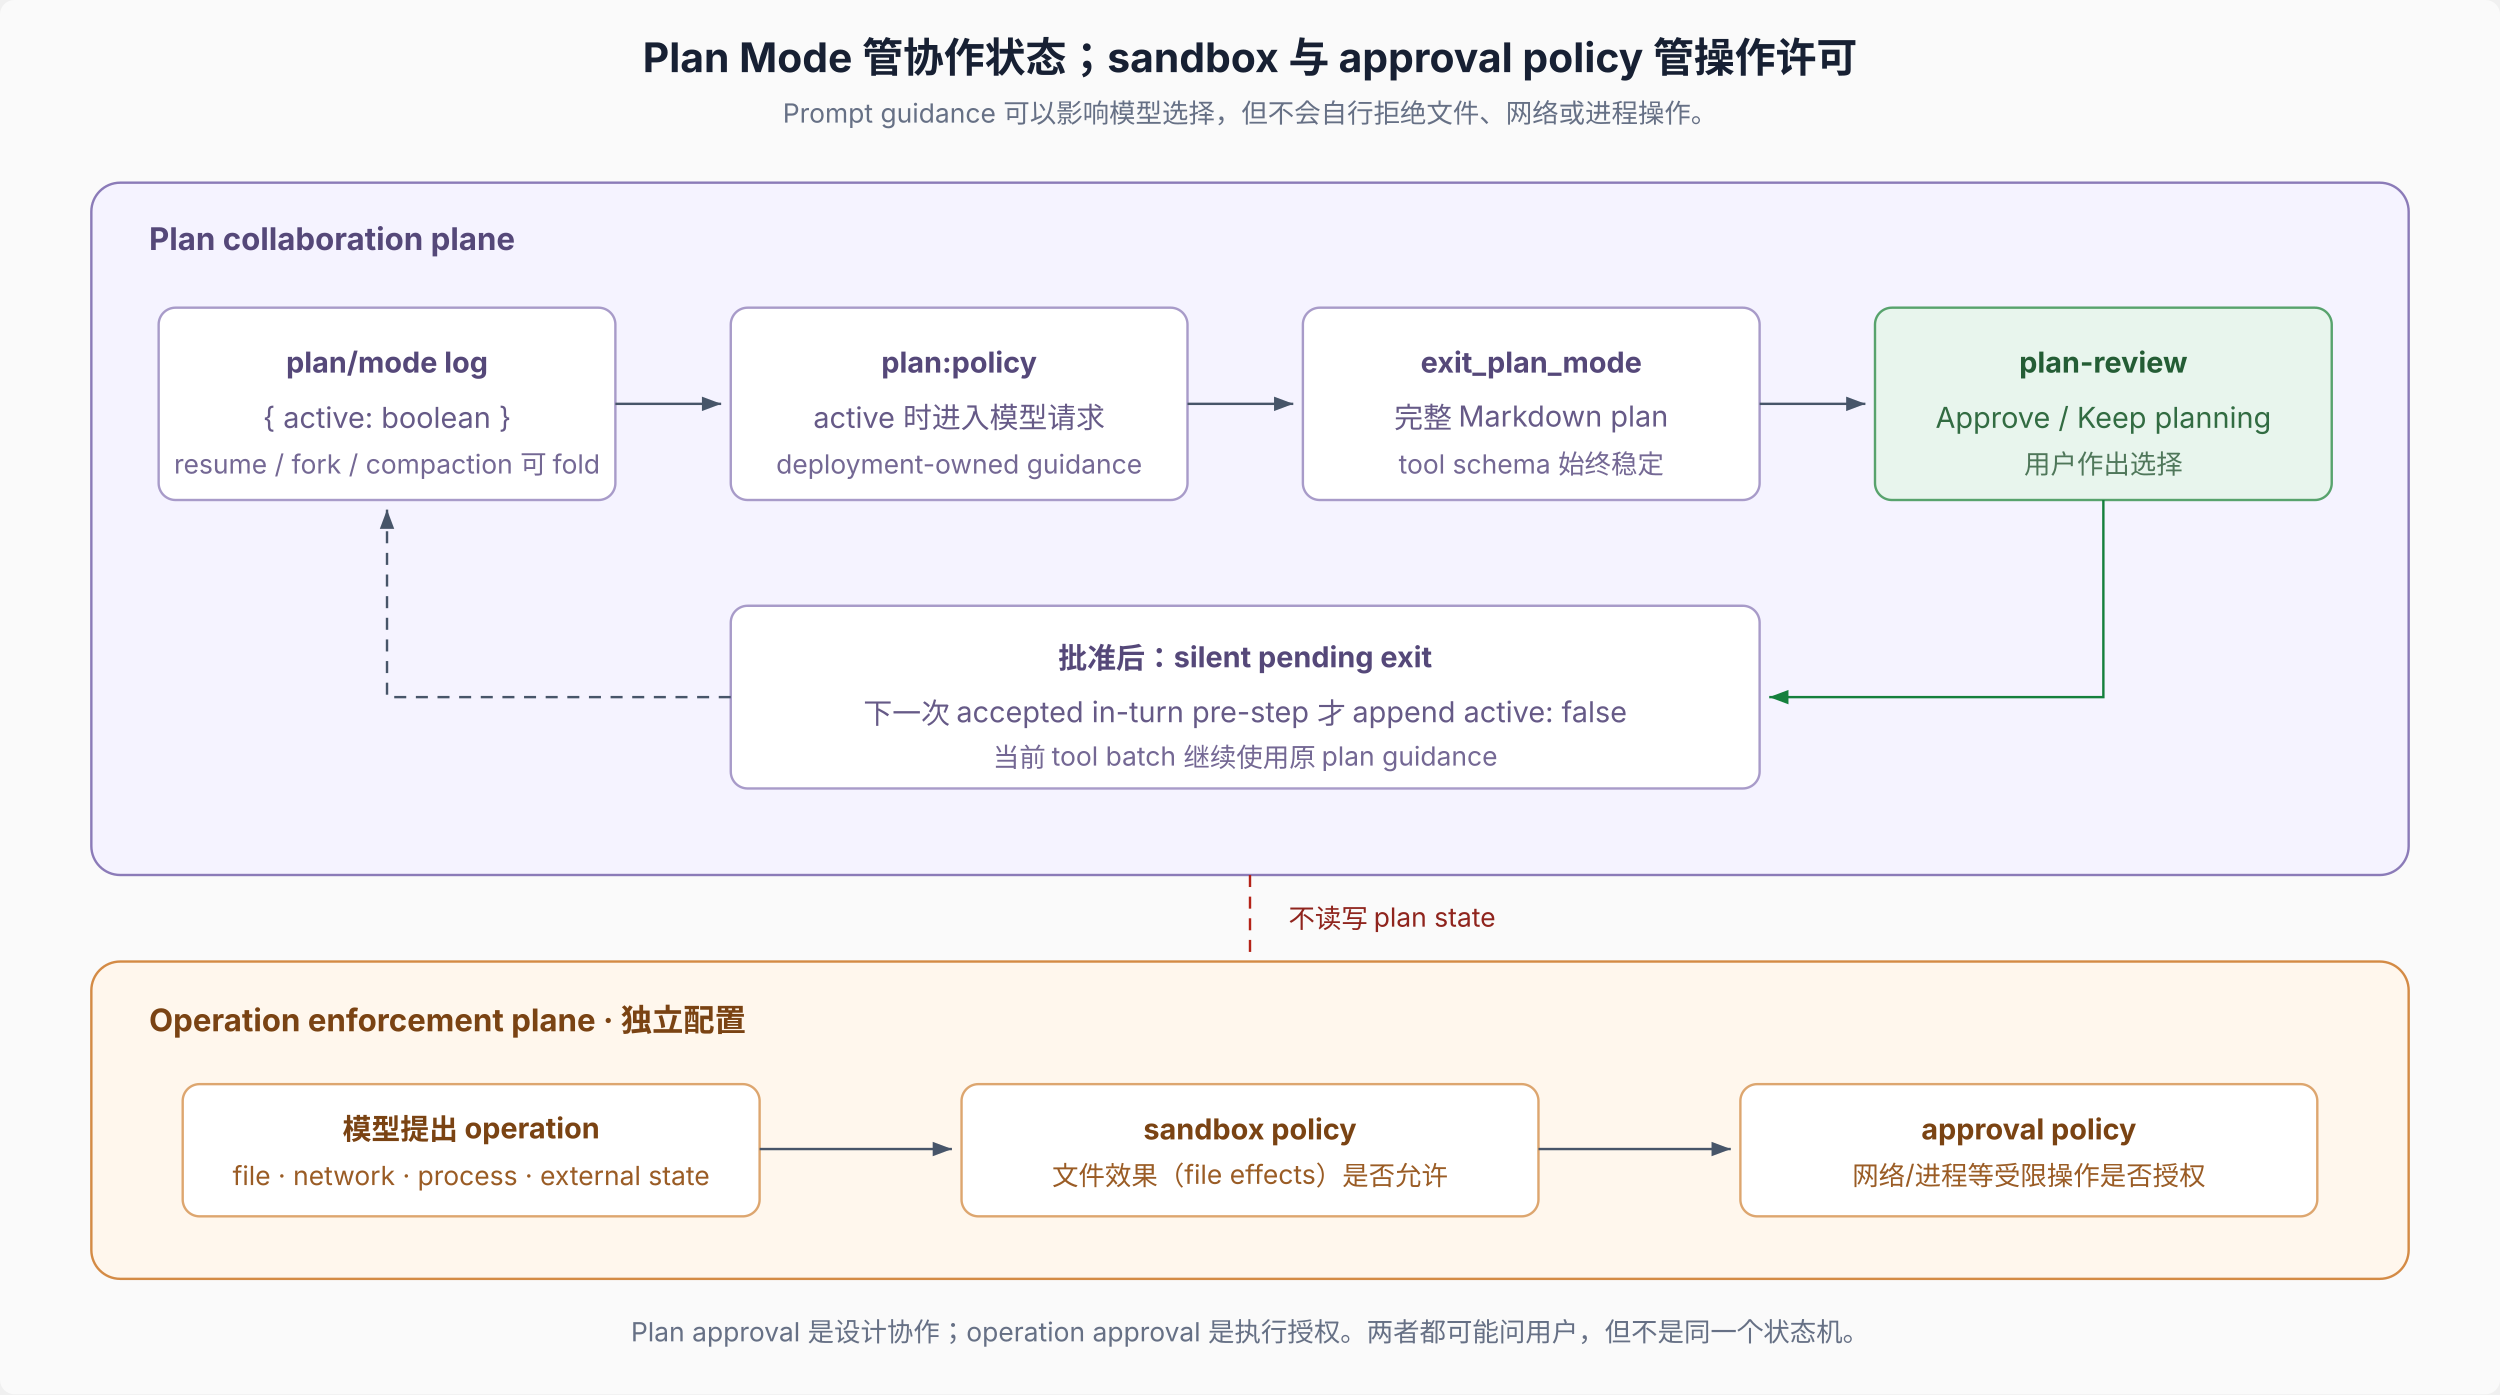
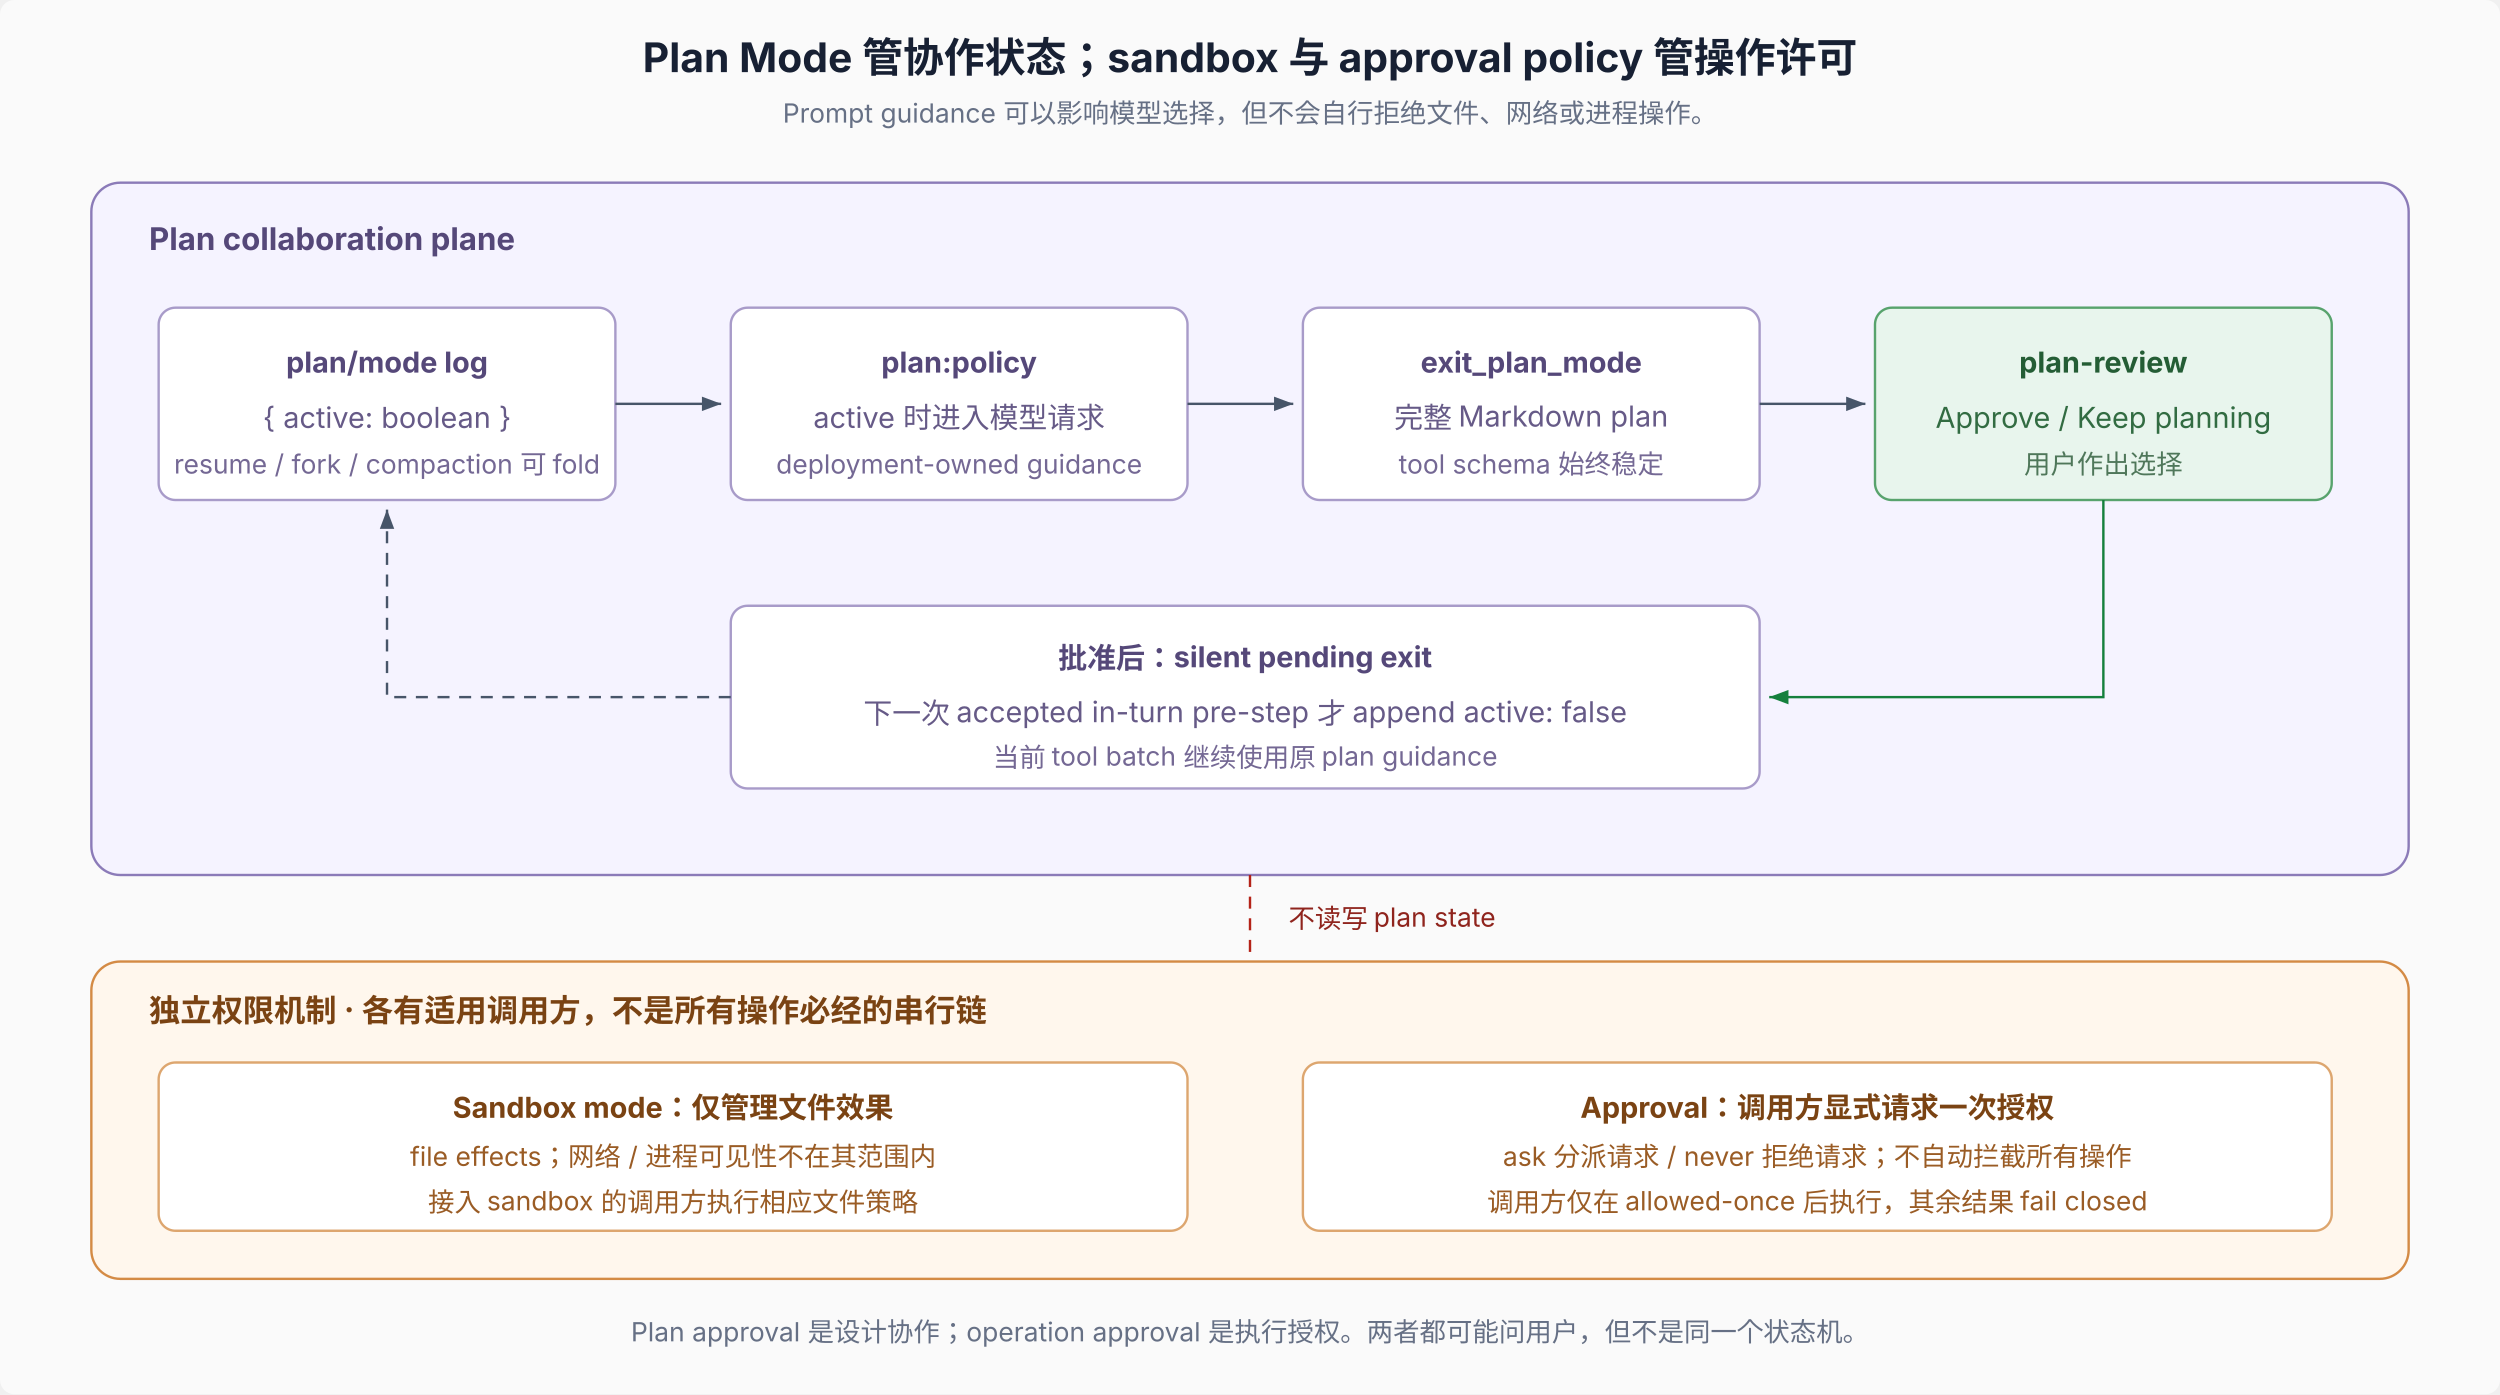
<svg xmlns="http://www.w3.org/2000/svg" width="1040" height="580" viewBox="0 0 1040 580" role="img" aria-labelledby="title desc" font-family="system-ui, -apple-system, 'PingFang SC', 'Noto Sans SC', sans-serif" font-size="12">
  <defs>
    <marker id="arr" markerWidth="8" markerHeight="6" refX="8" refY="3" orient="auto">
      <path d="M0,0 L8,3 L0,6 Z" fill="#475569" />
    </marker>
    <marker id="arrg" markerWidth="8" markerHeight="6" refX="8" refY="3" orient="auto">
      <path d="M0,0 L8,3 L0,6 Z" fill="#15803d" />
    </marker>
  </defs>
  <rect width="1040" height="580" rx="6" fill="#fafafa" />
  <text x="520" y="30" text-anchor="middle" font-size="17" font-weight="700" fill="#172033">Plan Mode 管协作状态；sandbox 与 approval policy 管操作许可</text>
  <text x="520" y="51" text-anchor="middle" font-size="11" fill="#667085">Prompt guidance 可以影响模型选择，但不会自行拒绝文件、网络或进程操作。</text>
  <rect x="38" y="76" width="964" height="288" rx="12" fill="#f5f3ff" stroke="#8b7bb8" />
  <text x="62" y="104" font-size="13" font-weight="700" fill="#554879">Plan collaboration plane</text>
  <rect x="66" y="128" width="190" height="80" rx="7" fill="#fff" stroke="#a89bc9" />
  <text x="161" y="155" text-anchor="middle" font-weight="700" fill="#554879">plan/mode log</text>
  <text x="161" y="178" text-anchor="middle" fill="#665a87">{ active: boolean }</text>
  <text x="161" y="197" text-anchor="middle" font-size="11" fill="#746894">resume / fork / compaction 可 fold</text>
  <rect x="304" y="128" width="190" height="80" rx="7" fill="#fff" stroke="#a89bc9" />
  <text x="399" y="155" text-anchor="middle" font-weight="700" fill="#554879">plan:policy</text>
  <text x="399" y="178" text-anchor="middle" fill="#665a87">active 时进入模型请求</text>
  <text x="399" y="197" text-anchor="middle" font-size="11" fill="#746894">deployment-owned guidance</text>
  <rect x="542" y="128" width="190" height="80" rx="7" fill="#fff" stroke="#a89bc9" />
  <text x="637" y="155" text-anchor="middle" font-weight="700" fill="#554879">exit_plan_mode</text>
  <text x="637" y="178" text-anchor="middle" fill="#665a87">完整 Markdown plan</text>
  <text x="637" y="197" text-anchor="middle" font-size="11" fill="#746894">tool schema 始终稳定</text>
  <rect x="780" y="128" width="190" height="80" rx="7" fill="#e8f5ed" stroke="#58a36d" />
  <text x="875" y="155" text-anchor="middle" font-weight="700" fill="#245d35">plan-review</text>
  <text x="875" y="178" text-anchor="middle" fill="#326c42">Approve / Keep planning</text>
  <text x="875" y="197" text-anchor="middle" font-size="11" fill="#4f775a">用户作出选择</text>
  <line x1="256" y1="168" x2="300" y2="168" stroke="#475569" marker-end="url(#arr)" />
  <line x1="494" y1="168" x2="538" y2="168" stroke="#475569" marker-end="url(#arr)" />
  <line x1="732" y1="168" x2="776" y2="168" stroke="#475569" marker-end="url(#arr)" />
  <rect x="304" y="252" width="428" height="76" rx="7" fill="#fff" stroke="#a89bc9" />
  <text x="518" y="278" text-anchor="middle" font-weight="700" fill="#554879">批准后：silent pending exit</text>
  <text x="518" y="301" text-anchor="middle" fill="#665a87">下一次 accepted in-turn pre-step 才 append active: false</text>
  <text x="518" y="319" text-anchor="middle" font-size="11" fill="#746894">当前 tool batch 继续使用原 plan guidance</text>
  <path d="M875 208 L875 290 L736 290" fill="none" stroke="#15803d" marker-end="url(#arrg)" />
  <path d="M304 290 L161 290 L161 212" fill="none" stroke="#475569" stroke-dasharray="5 4" marker-end="url(#arr)" />
  <rect x="38" y="400" width="964" height="132" rx="12" fill="#fff7ed" stroke="#d48b45" />
-   <text x="62" y="429" font-size="13" font-weight="700" fill="#7a4313">Operation enforcement plane · 独立配置</text>
-   <rect x="76" y="451" width="240" height="55" rx="7" fill="#fff" stroke="#dda66f" />
-   <text x="196" y="474" text-anchor="middle" font-weight="700" fill="#7a4313">模型提出 operation</text>
-   <text x="196" y="493" text-anchor="middle" font-size="11" fill="#9a5c25">file · network · process · external state</text>
-   <rect x="400" y="451" width="240" height="55" rx="7" fill="#fff" stroke="#dda66f" />
-   <text x="520" y="474" text-anchor="middle" font-weight="700" fill="#7a4313">sandbox policy</text>
-   <text x="520" y="493" text-anchor="middle" font-size="11" fill="#9a5c25">文件效果（file effects）是否允许</text>
-   <rect x="724" y="451" width="240" height="55" rx="7" fill="#fff" stroke="#dda66f" />
-   <text x="844" y="474" text-anchor="middle" font-weight="700" fill="#7a4313">approval policy</text>
-   <text x="844" y="493" text-anchor="middle" font-size="11" fill="#9a5c25">网络/进程等受限操作是否授权</text>
-   <line x1="316" y1="478" x2="396" y2="478" stroke="#475569" marker-end="url(#arr)" />
-   <line x1="640" y1="478" x2="720" y2="478" stroke="#475569" marker-end="url(#arr)" />
+   <text x="62" y="425" font-size="13" font-weight="700" fill="#7a4313">独立权限机制 · 各有适用调用方，不是所有操作必经的串行链</text>
+   <rect x="66" y="442" width="428" height="70" rx="7" fill="#fff" stroke="#dda66f" />
+   <text x="280" y="465" text-anchor="middle" font-weight="700" fill="#7a4313">Sandbox mode：仅管理文件效果</text>
+   <text x="280" y="485" text-anchor="middle" font-size="11" fill="#9a5c25">file effects；网络 / 进程可见性不在其范围内</text>
+   <text x="280" y="504" text-anchor="middle" font-size="11" fill="#9a5c25">接入 sandbox 的调用方执行相应文件策略</text>
+   <rect x="542" y="442" width="428" height="70" rx="7" fill="#fff" stroke="#dda66f" />
+   <text x="756" y="465" text-anchor="middle" font-weight="700" fill="#7a4313">Approval：调用方显式请求一次授权</text>
+   <text x="756" y="485" text-anchor="middle" font-size="11" fill="#9a5c25">ask 分派请求 / never 拒绝请求；不自动拦截所有操作</text>
+   <text x="756" y="504" text-anchor="middle" font-size="11" fill="#9a5c25">调用方仅在 allowed-once 后执行，其余结果 fail closed</text>
  <line x1="520" y1="364" x2="520" y2="396" stroke="#b42318" stroke-dasharray="5 4" />
  <text x="536" y="386" font-size="11" fill="#8f241d">不读写 plan state</text>
  <text x="520" y="558" text-anchor="middle" font-size="11" fill="#667085">Plan approval 是设计协作；operation approval 是执行授权。两者都可能问用户，但不是同一个状态机。</text>
</svg>
